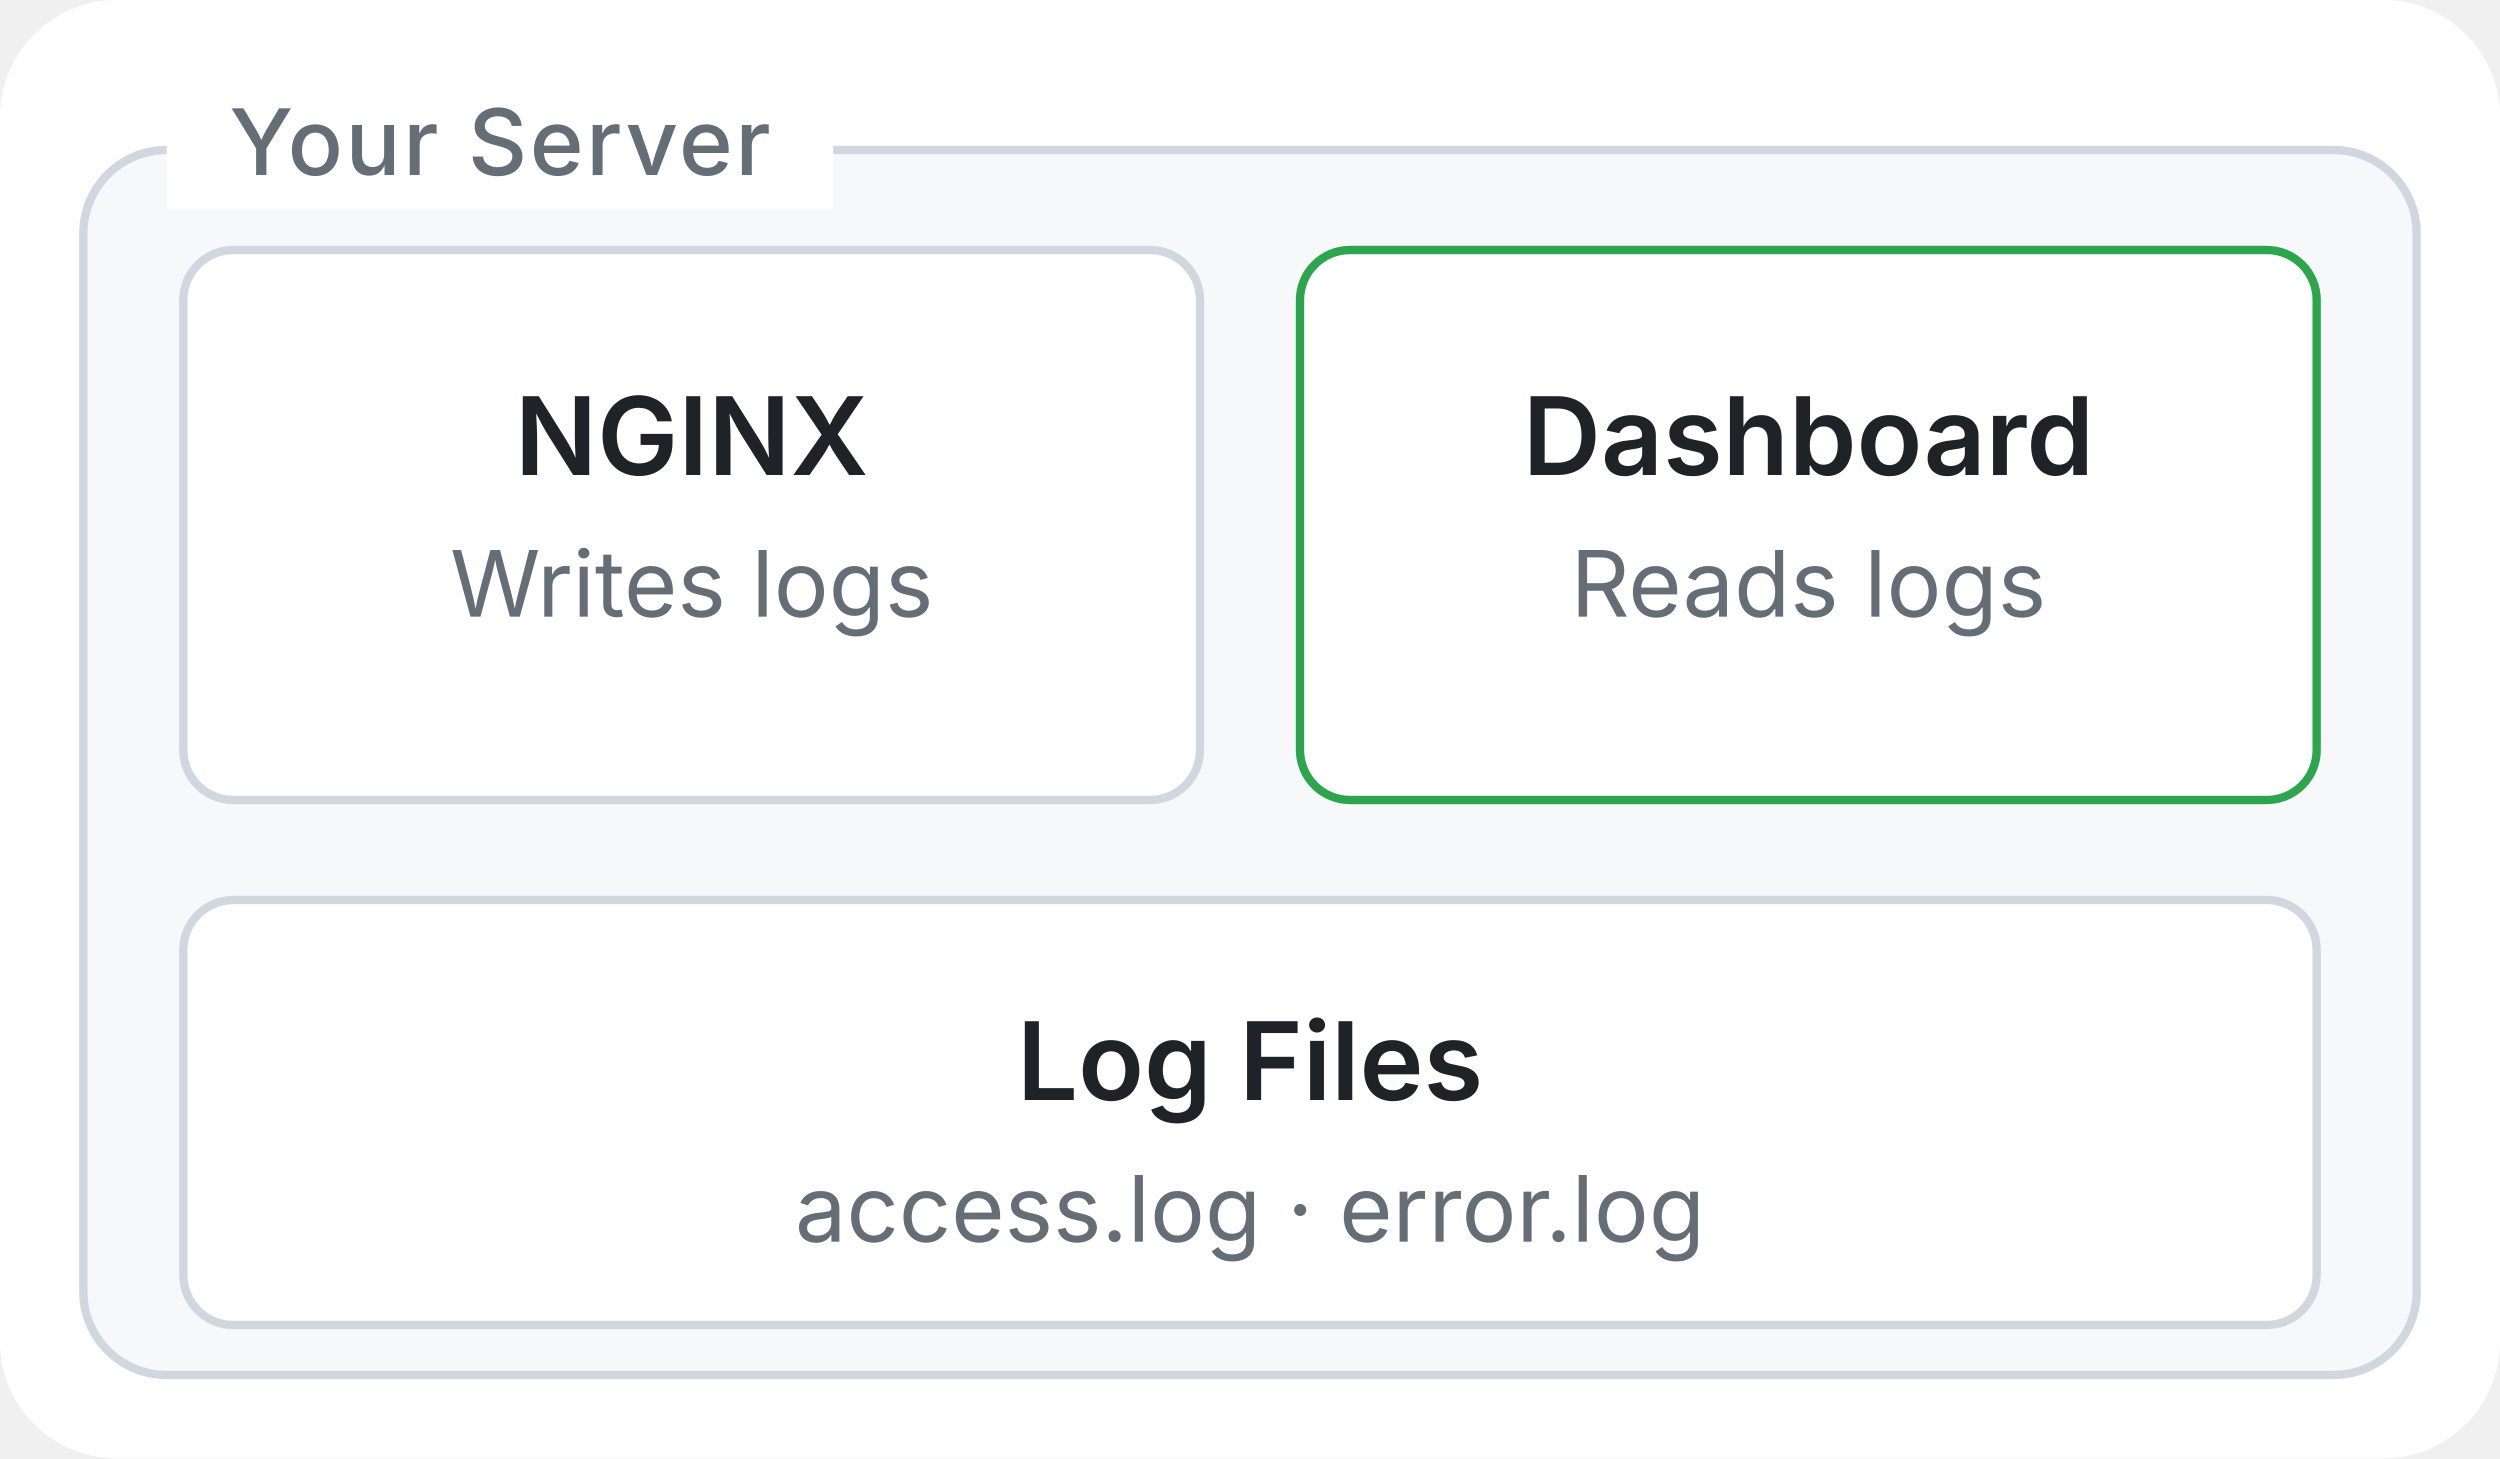
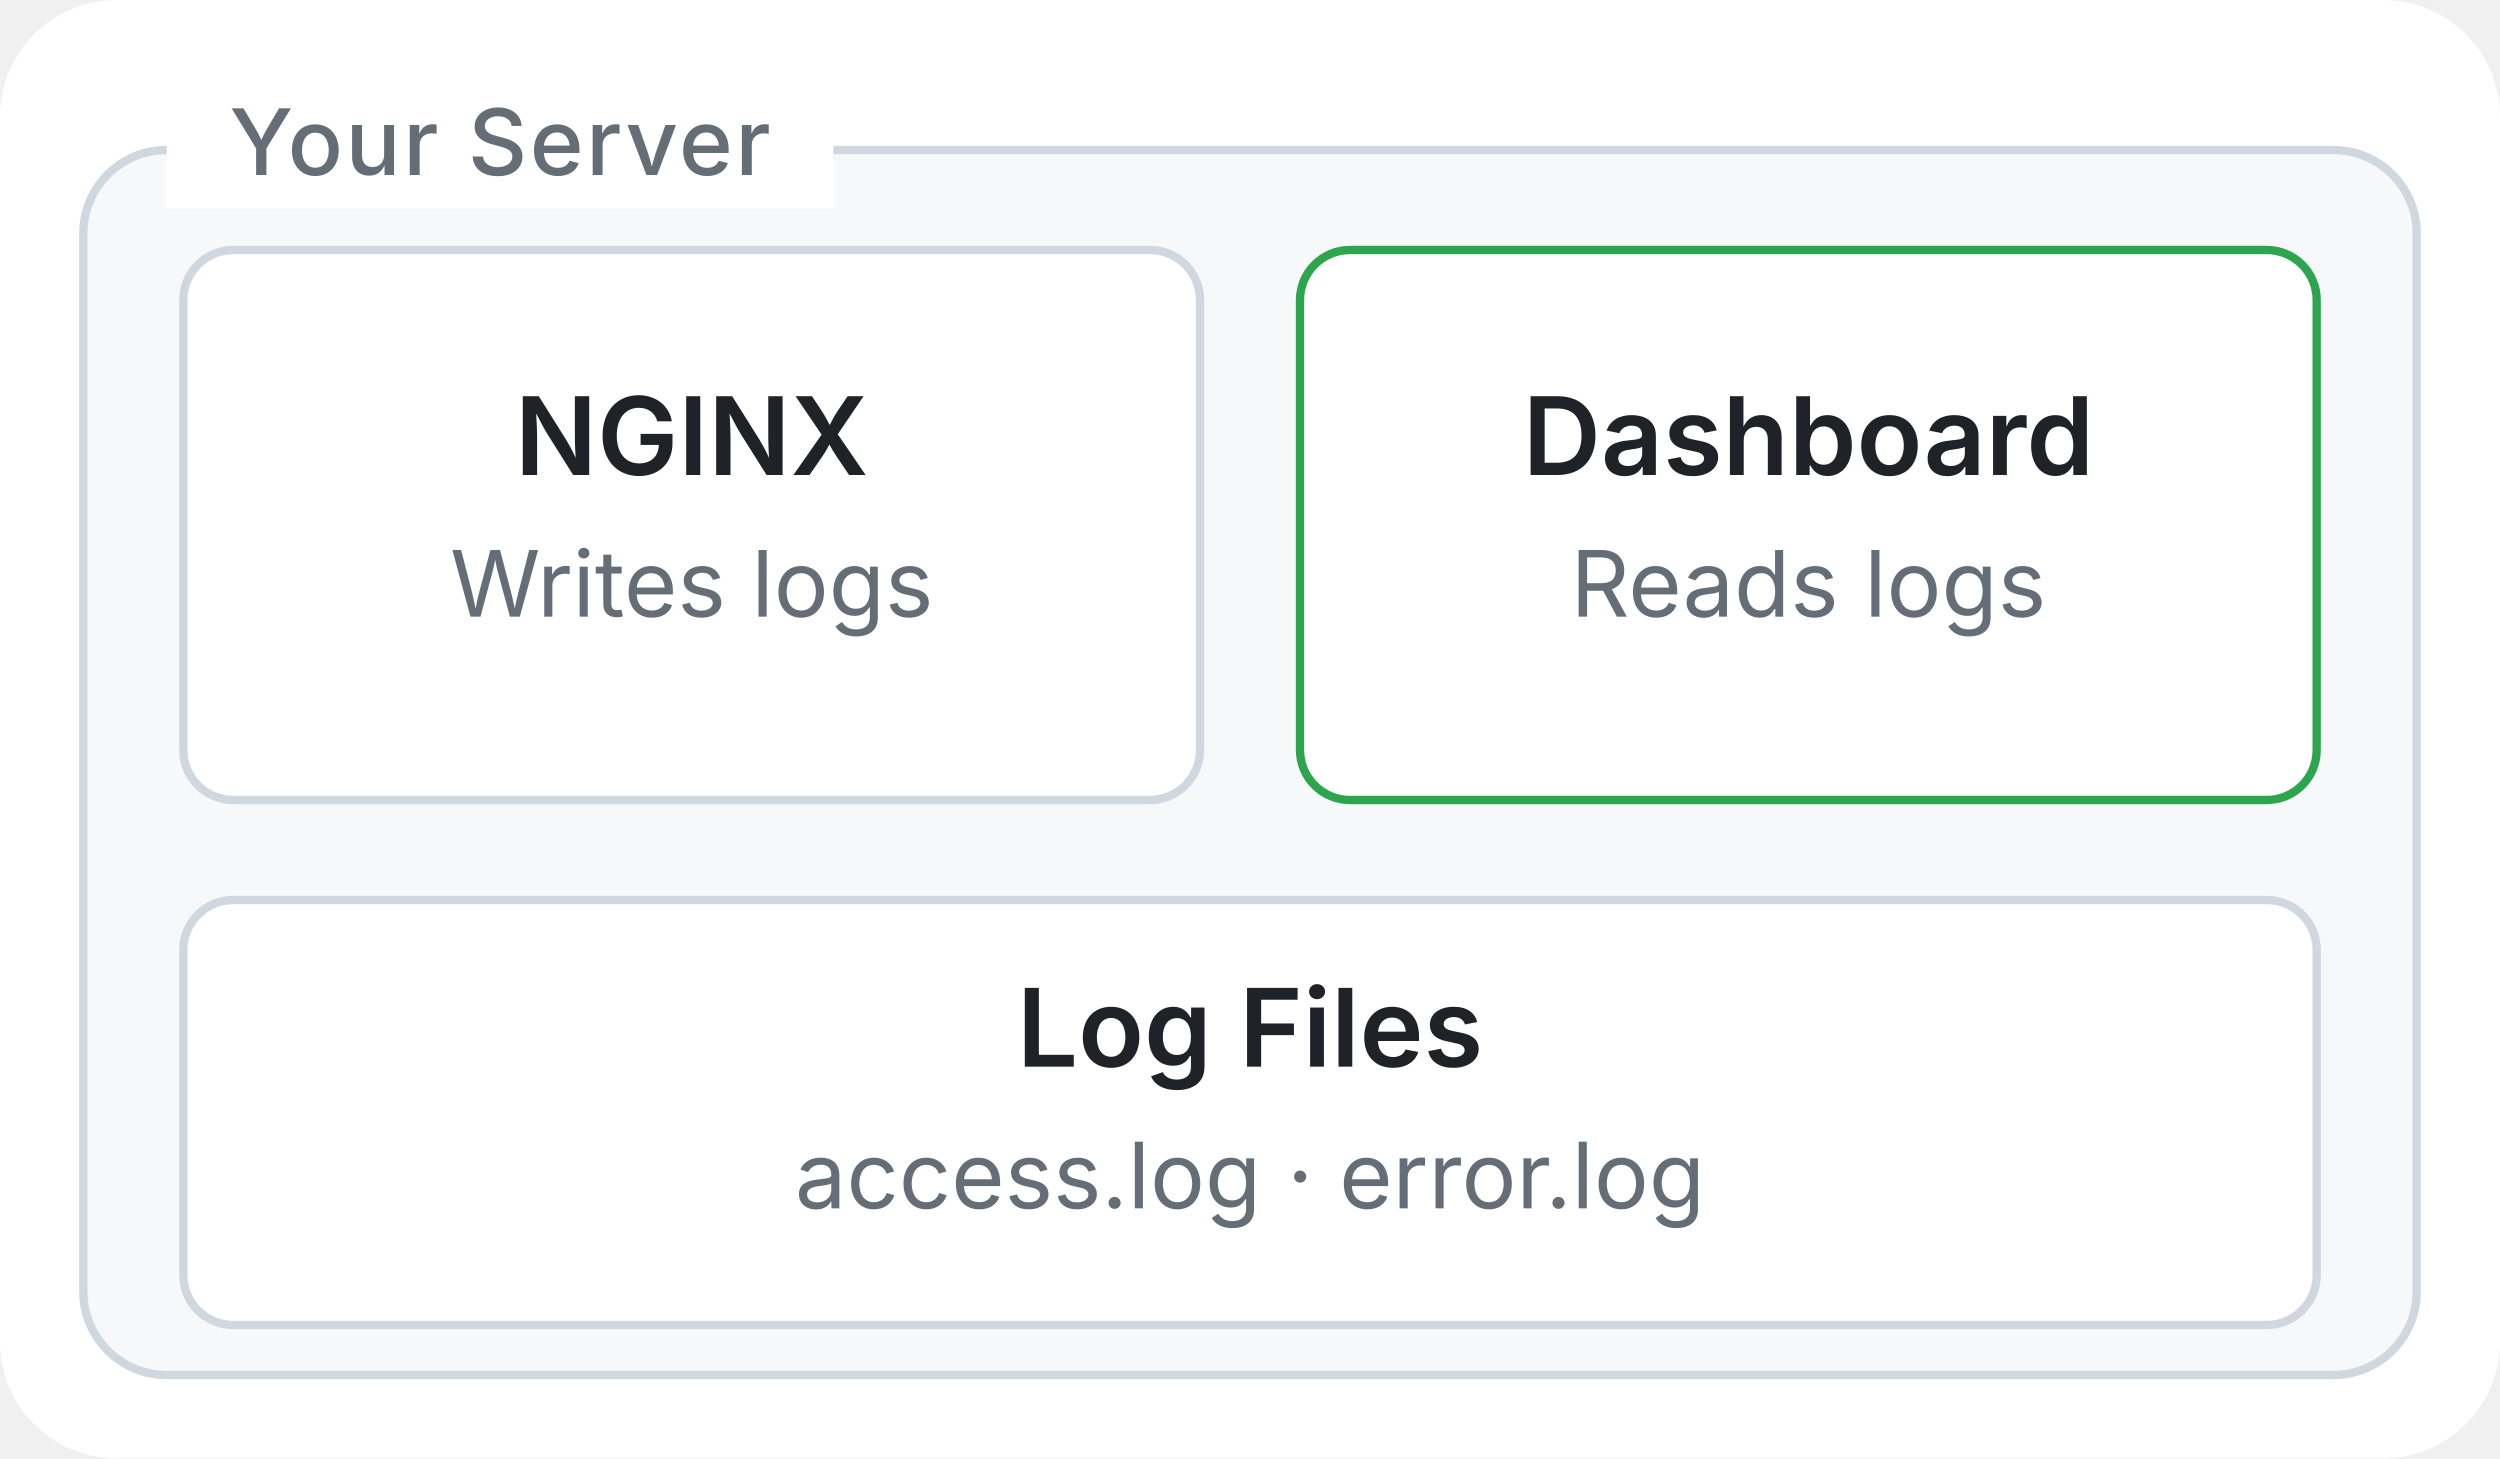
<svg xmlns="http://www.w3.org/2000/svg" width="300" height="175" viewBox="0 0 300 175">
  <defs>
    <clipPath id="rounded">
      <rect width="300" height="175" rx="14" />
    </clipPath>
  </defs>
  <style>
    text { font-family: Inter, Helvetica, Arial, sans-serif; }
  </style>
  <g clip-path="url(#rounded)">
    <rect width="300" height="175" fill="#ffffff" />
    <rect x="10" y="18" width="280" height="147" rx="10" fill="#f6f8fa" stroke="#d0d7de" stroke-width="1" />
    <rect x="20" y="11" width="80" height="14" fill="#ffffff" />
    <text x="60" y="21" text-anchor="middle" font-size="11" font-weight="500" fill="#656d76" letter-spacing="0.3">Your Server</text>
    <rect x="22" y="30" width="122" height="66" rx="6" fill="#ffffff" stroke="#d0d7de" stroke-width="1" />
    <text x="83" y="57" text-anchor="middle" font-size="13" font-weight="600" fill="#1f2328">NGINX</text>
    <text x="83" y="74" text-anchor="middle" font-size="11" fill="#656d76">Writes logs</text>
    <rect x="156" y="30" width="122" height="66" rx="6" fill="#ffffff" stroke="#2da44e" stroke-width="1" />
    <text x="217" y="57" text-anchor="middle" font-size="13" font-weight="600" fill="#1f2328">Dashboard</text>
    <text x="217" y="74" text-anchor="middle" font-size="11" fill="#656d76">Reads logs</text>
    <rect x="22" y="108" width="256" height="51" rx="6" fill="#ffffff" stroke="#d0d7de" stroke-width="1" />
-     <text x="150" y="132" text-anchor="middle" font-size="13" font-weight="600" fill="#1f2328">Log Files</text>
-     <text x="150" y="149" text-anchor="middle" font-size="11" fill="#656d76">access.log · error.log</text>
+     <text x="150" y="128" text-anchor="middle" font-size="13" font-weight="600" fill="#1f2328">Log Files</text>
+     <text x="150" y="145" text-anchor="middle" font-size="11" fill="#656d76">access.log · error.log</text>
  </g>
</svg>
